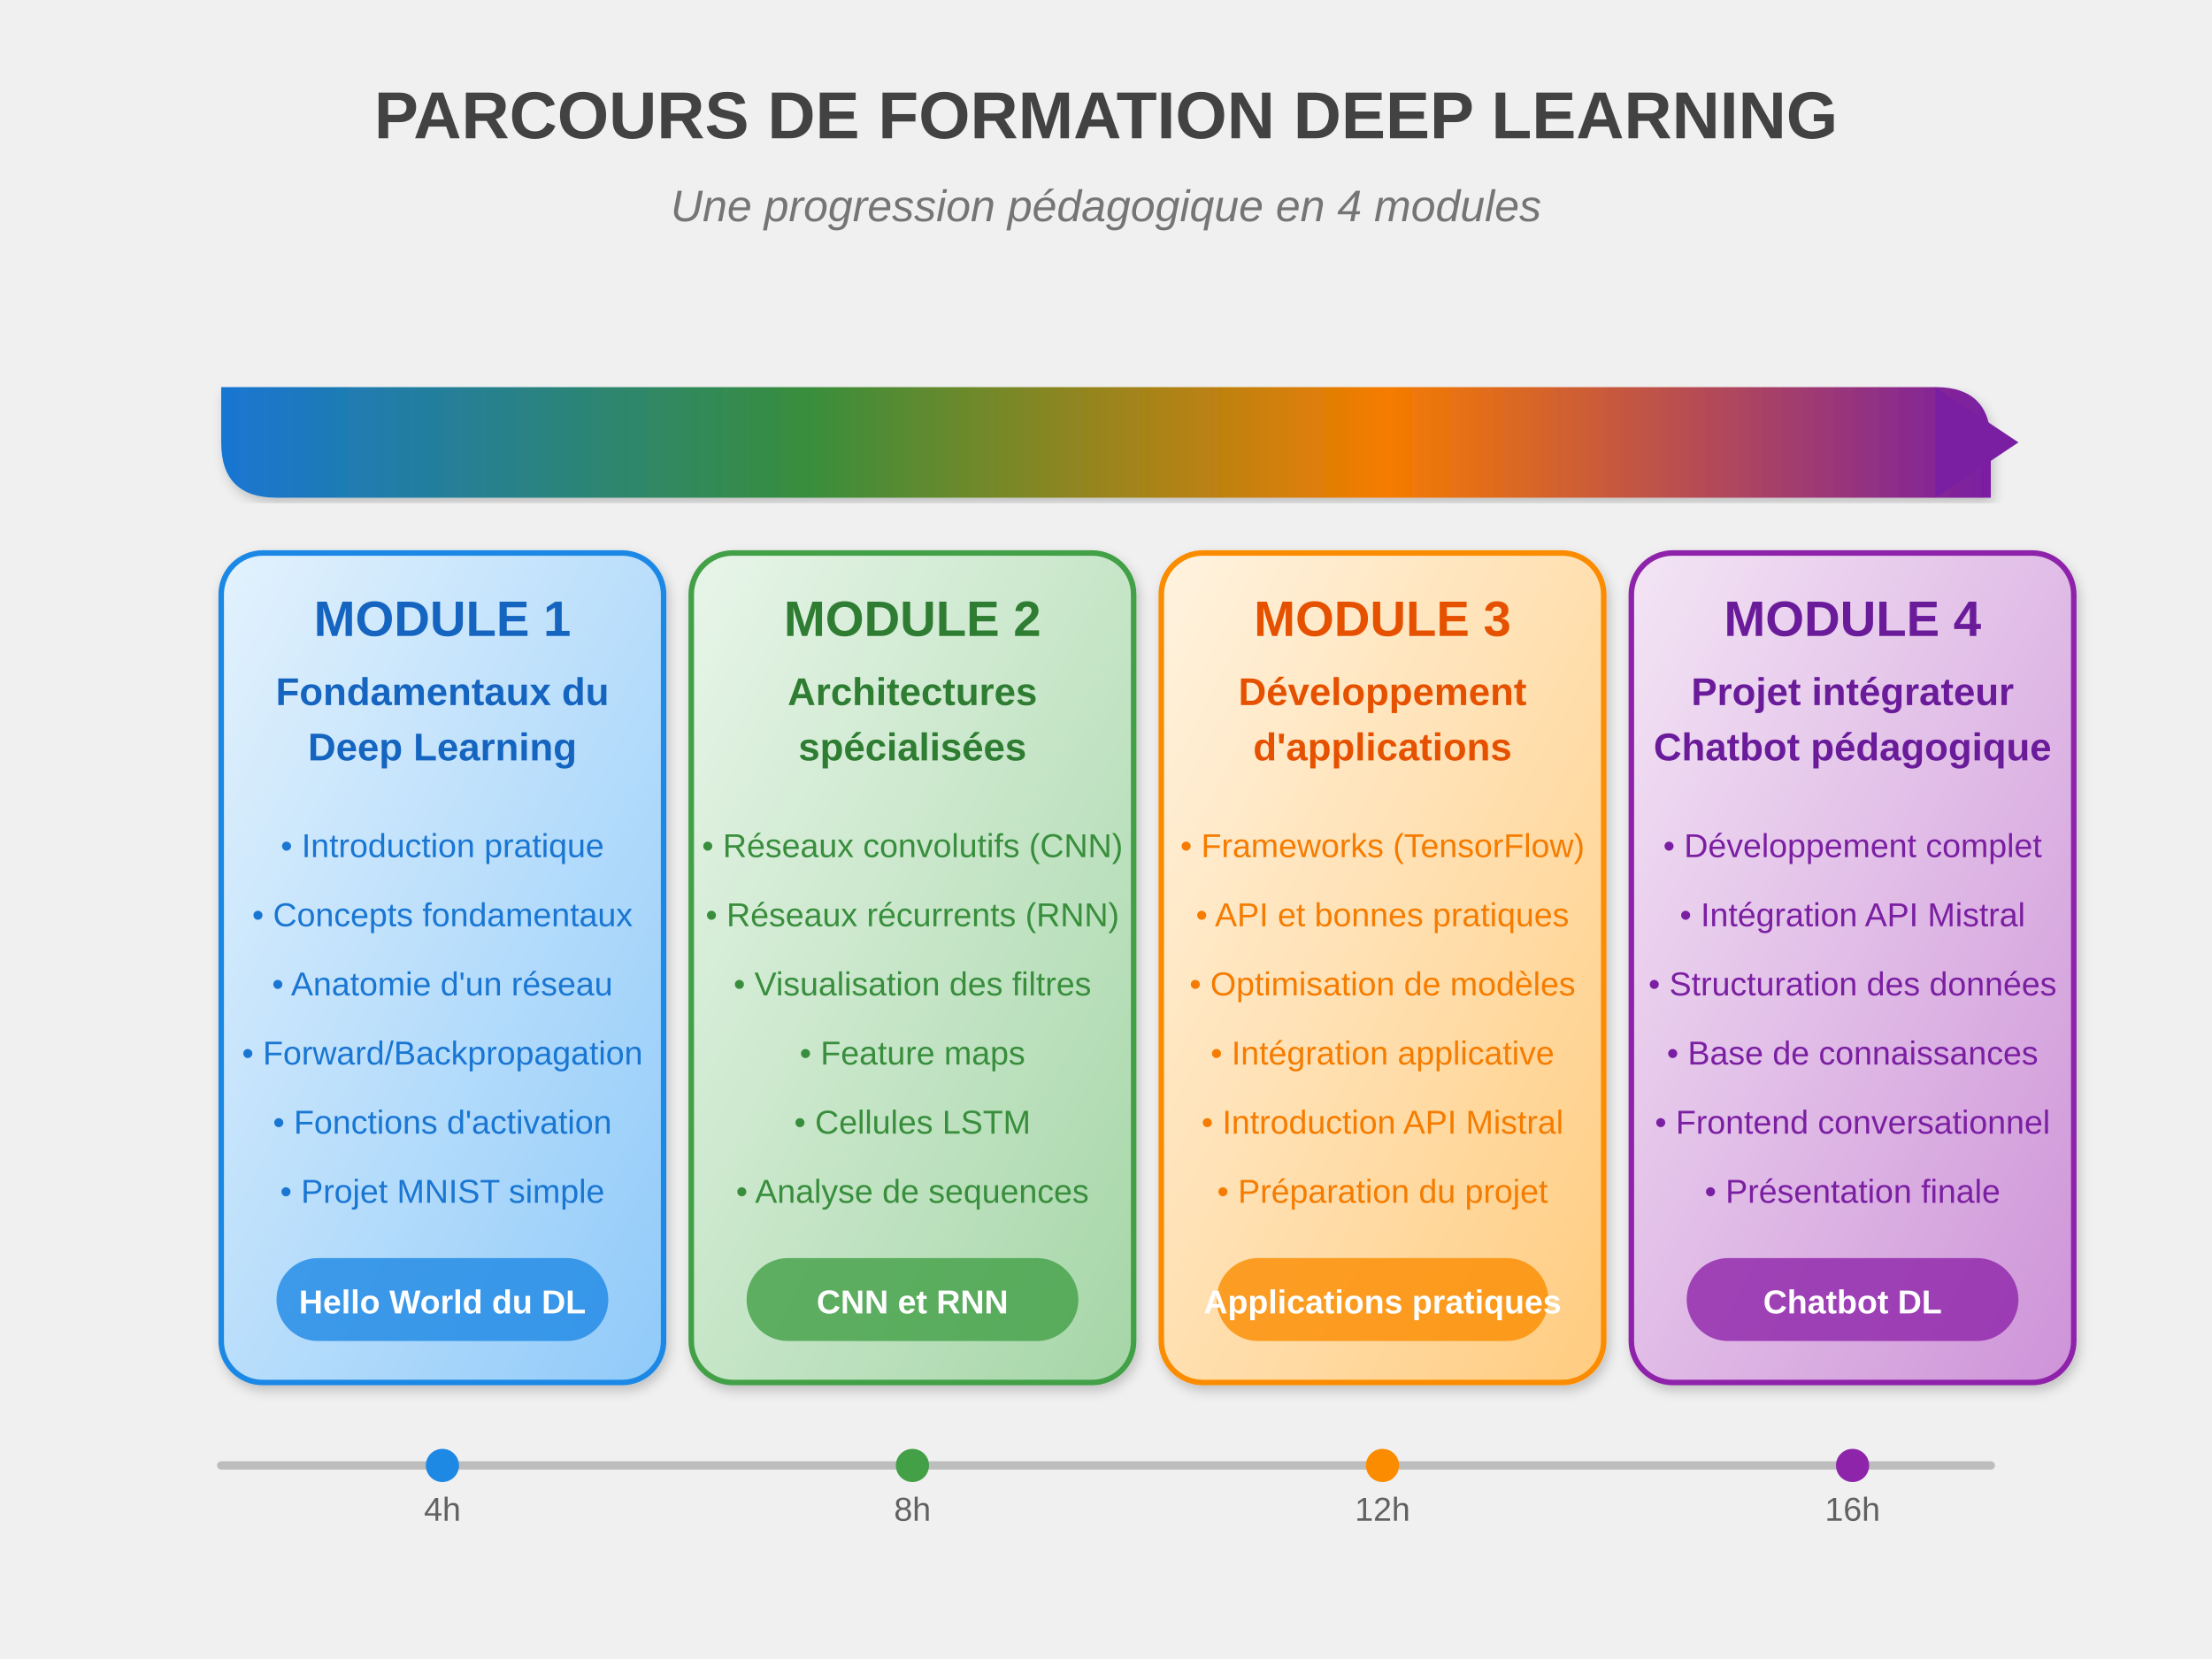
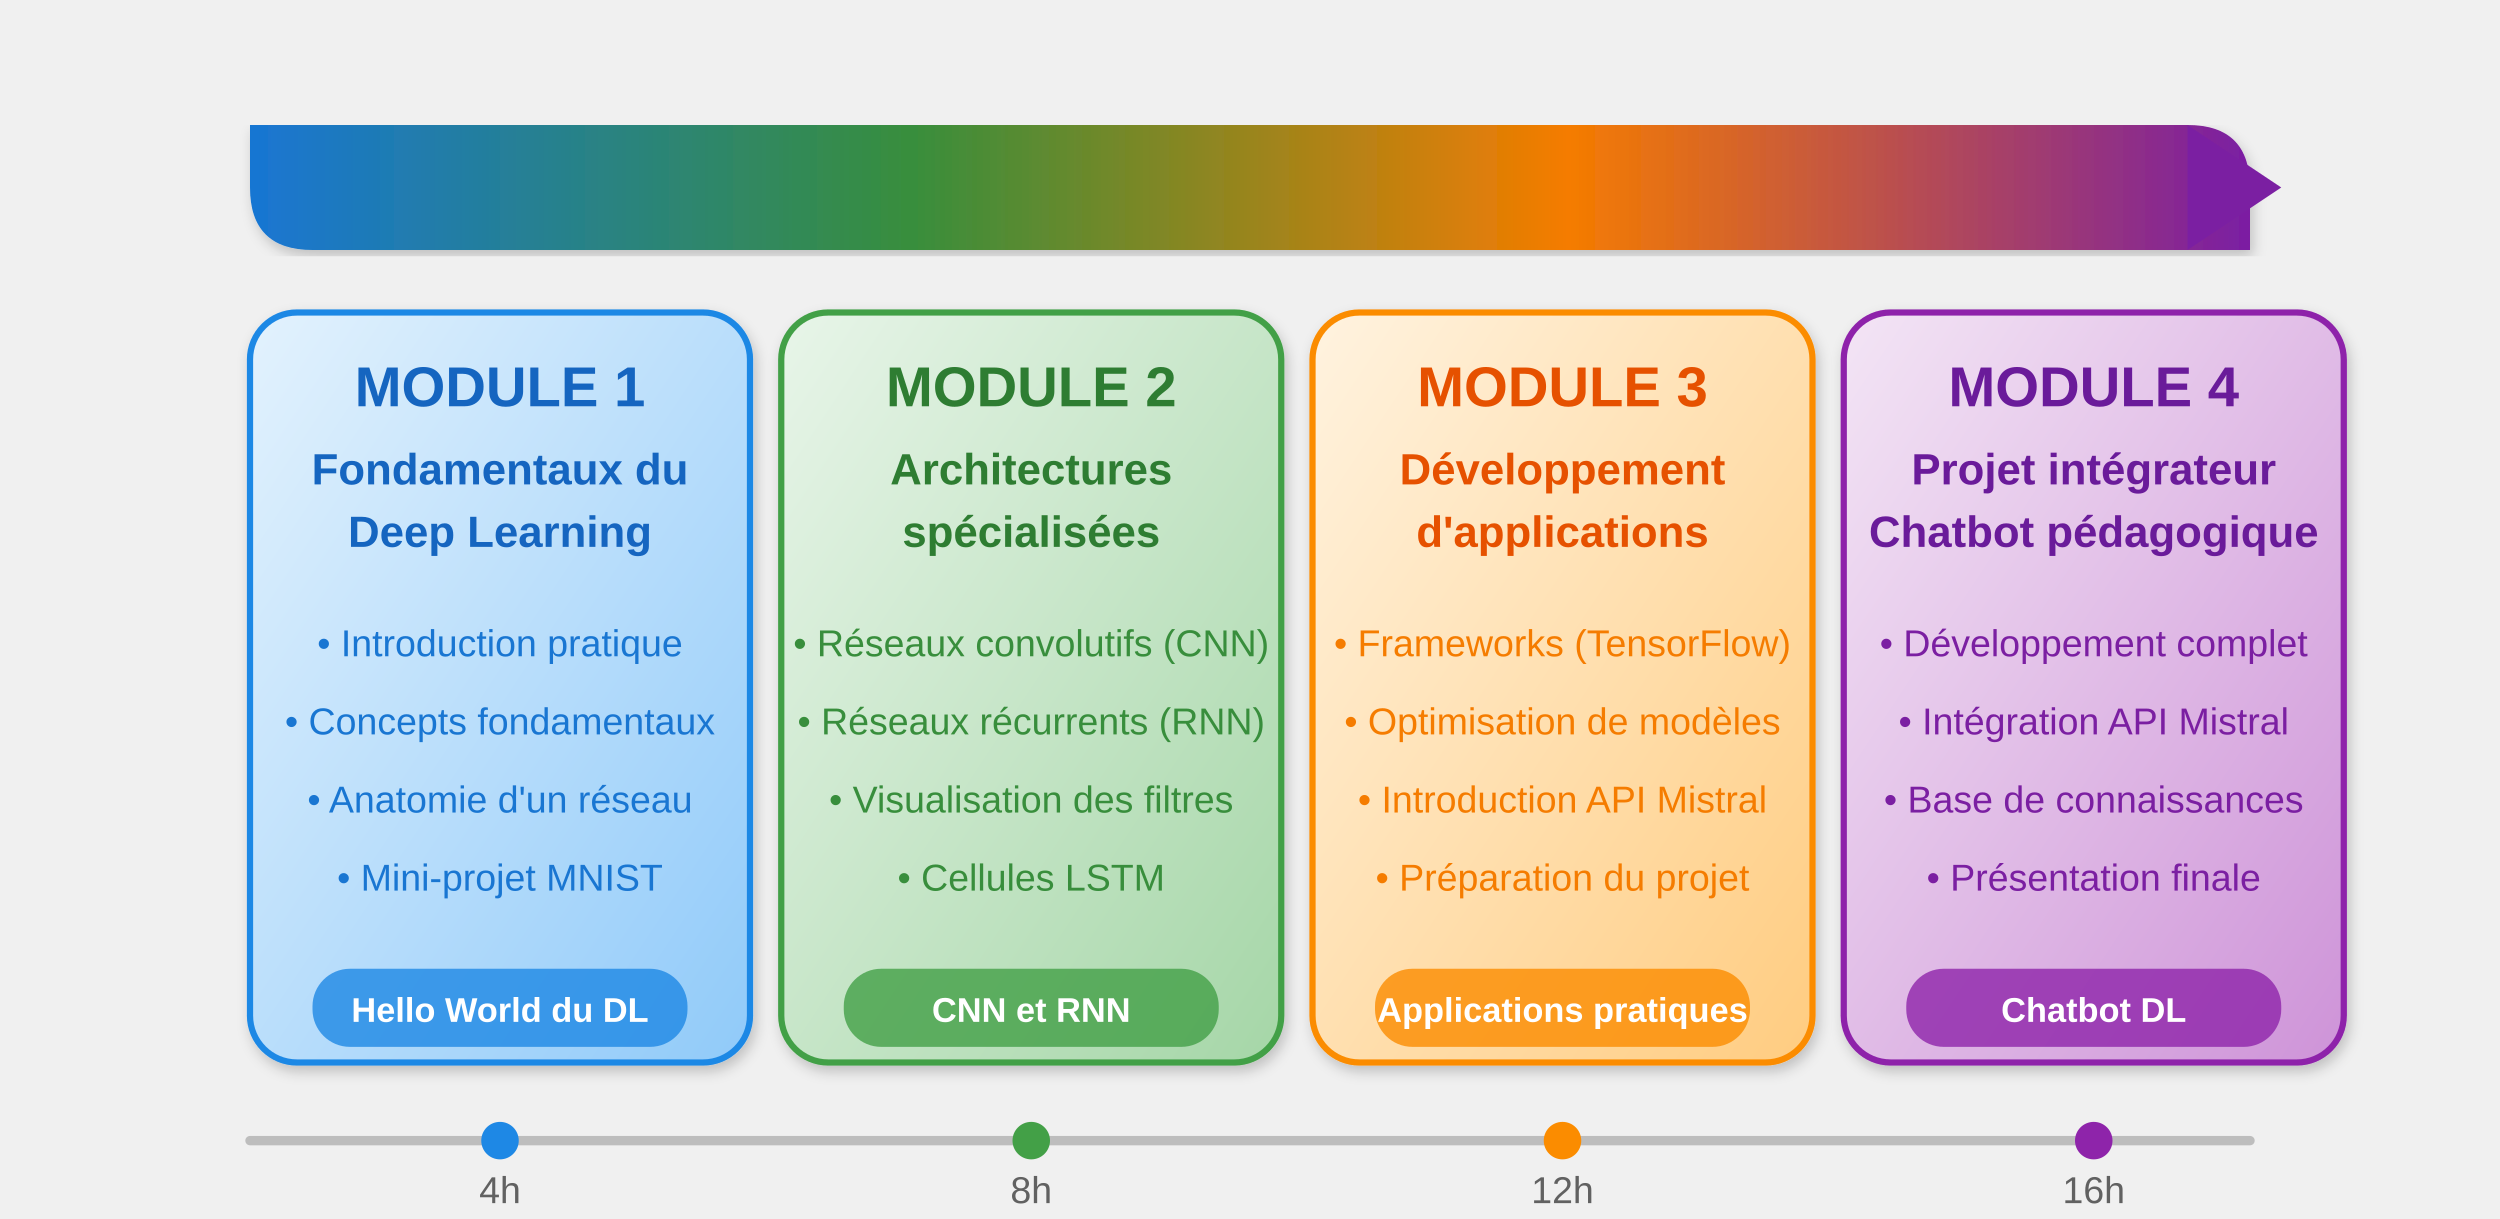
- <svg xmlns="http://www.w3.org/2000/svg" width="800" height="600">
+ <svg xmlns="http://www.w3.org/2000/svg" width="800" height="390">
  <defs>
    <linearGradient id="module1-gradient" x1="0%" y1="0%" x2="100%" y2="100%">
      <stop offset="0%" stop-color="#E3F2FD" />
      <stop offset="100%" stop-color="#90CAF9" />
    </linearGradient>
    <linearGradient id="module2-gradient" x1="0%" y1="0%" x2="100%" y2="100%">
      <stop offset="0%" stop-color="#E8F5E9" />
      <stop offset="100%" stop-color="#A5D6A7" />
    </linearGradient>
    <linearGradient id="module3-gradient" x1="0%" y1="0%" x2="100%" y2="100%">
      <stop offset="0%" stop-color="#FFF3E0" />
      <stop offset="100%" stop-color="#FFCC80" />
    </linearGradient>
    <linearGradient id="module4-gradient" x1="0%" y1="0%" x2="100%" y2="100%">
      <stop offset="0%" stop-color="#F3E5F5" />
      <stop offset="100%" stop-color="#CE93D8" />
    </linearGradient>
    <linearGradient id="arrow-gradient" x1="0%" y1="0%" x2="100%" y2="0%">
      <stop offset="0%" stop-color="#1976D2" />
      <stop offset="33%" stop-color="#388E3C" />
      <stop offset="66%" stop-color="#F57C00" />
      <stop offset="100%" stop-color="#7B1FA2" />
    </linearGradient>
    <filter id="shadow" x="-5%" y="-5%" width="110%" height="110%">
      <feDropShadow dx="1" dy="2" stdDeviation="2" flood-opacity="0.2" />
    </filter>
  </defs>
-   <text x="400" y="50" font-family="Arial, sans-serif" font-size="24" font-weight="bold" text-anchor="middle" fill="#424242">PARCOURS DE FORMATION DEEP LEARNING</text>
-   <text x="400" y="80" font-family="Arial, sans-serif" font-size="16" font-style="italic" text-anchor="middle" fill="#757575">Une progression pédagogique en 4 modules</text>
-   <path d="M 100,140 H 700 Q 720,140 720,160 V 180 H 100 Q 80,180 80,160 V 140 Z" fill="url(#arrow-gradient)" filter="url(#shadow)" />
-   <polygon points="700,140 730,160 700,180" fill="#7B1FA2" />
-   <rect x="80" y="200" width="160" height="300" rx="15" ry="15" fill="url(#module1-gradient)" stroke="#1E88E5" stroke-width="2" filter="url(#shadow)" />
-   <text x="160" y="230" font-family="Arial, sans-serif" font-size="18" font-weight="bold" text-anchor="middle" fill="#1565C0">MODULE 1</text>
-   <text x="160" y="255" font-family="Arial, sans-serif" font-size="14" font-weight="bold" text-anchor="middle" fill="#1565C0">Fondamentaux du</text>
-   <text x="160" y="275" font-family="Arial, sans-serif" font-size="14" font-weight="bold" text-anchor="middle" fill="#1565C0">Deep Learning</text>
-   <text x="160" y="310" font-family="Arial, sans-serif" font-size="12" text-anchor="middle" fill="#1976D2">• Introduction pratique</text>
-   <text x="160" y="335" font-family="Arial, sans-serif" font-size="12" text-anchor="middle" fill="#1976D2">• Concepts fondamentaux</text>
-   <text x="160" y="360" font-family="Arial, sans-serif" font-size="12" text-anchor="middle" fill="#1976D2">• Anatomie d'un réseau</text>
-   <text x="160" y="385" font-family="Arial, sans-serif" font-size="12" text-anchor="middle" fill="#1976D2">• Forward/Backpropagation</text>
-   <text x="160" y="410" font-family="Arial, sans-serif" font-size="12" text-anchor="middle" fill="#1976D2">• Fonctions d'activation</text>
-   <text x="160" y="435" font-family="Arial, sans-serif" font-size="12" text-anchor="middle" fill="#1976D2">• Projet MNIST simple</text>
-   <rect x="100" y="455" width="120" height="30" rx="15" ry="15" fill="#1E88E5" opacity="0.8" />
-   <text x="160" y="475" font-family="Arial, sans-serif" font-size="12" font-weight="bold" text-anchor="middle" fill="white">Hello World du DL</text>
-   <rect x="250" y="200" width="160" height="300" rx="15" ry="15" fill="url(#module2-gradient)" stroke="#43A047" stroke-width="2" filter="url(#shadow)" />
-   <text x="330" y="230" font-family="Arial, sans-serif" font-size="18" font-weight="bold" text-anchor="middle" fill="#2E7D32">MODULE 2</text>
-   <text x="330" y="255" font-family="Arial, sans-serif" font-size="14" font-weight="bold" text-anchor="middle" fill="#2E7D32">Architectures</text>
-   <text x="330" y="275" font-family="Arial, sans-serif" font-size="14" font-weight="bold" text-anchor="middle" fill="#2E7D32">spécialisées</text>
-   <text x="330" y="310" font-family="Arial, sans-serif" font-size="12" text-anchor="middle" fill="#388E3C">• Réseaux convolutifs (CNN)</text>
-   <text x="330" y="335" font-family="Arial, sans-serif" font-size="12" text-anchor="middle" fill="#388E3C">• Réseaux récurrents (RNN)</text>
-   <text x="330" y="360" font-family="Arial, sans-serif" font-size="12" text-anchor="middle" fill="#388E3C">• Visualisation des filtres</text>
-   <text x="330" y="385" font-family="Arial, sans-serif" font-size="12" text-anchor="middle" fill="#388E3C">• Feature maps</text>
-   <text x="330" y="410" font-family="Arial, sans-serif" font-size="12" text-anchor="middle" fill="#388E3C">• Cellules LSTM</text>
-   <text x="330" y="435" font-family="Arial, sans-serif" font-size="12" text-anchor="middle" fill="#388E3C">• Analyse de sequences</text>
-   <rect x="270" y="455" width="120" height="30" rx="15" ry="15" fill="#43A047" opacity="0.8" />
-   <text x="330" y="475" font-family="Arial, sans-serif" font-size="12" font-weight="bold" text-anchor="middle" fill="white">CNN et RNN</text>
-   <rect x="420" y="200" width="160" height="300" rx="15" ry="15" fill="url(#module3-gradient)" stroke="#FB8C00" stroke-width="2" filter="url(#shadow)" />
-   <text x="500" y="230" font-family="Arial, sans-serif" font-size="18" font-weight="bold" text-anchor="middle" fill="#E65100">MODULE 3</text>
-   <text x="500" y="255" font-family="Arial, sans-serif" font-size="14" font-weight="bold" text-anchor="middle" fill="#E65100">Développement</text>
-   <text x="500" y="275" font-family="Arial, sans-serif" font-size="14" font-weight="bold" text-anchor="middle" fill="#E65100">d'applications</text>
-   <text x="500" y="310" font-family="Arial, sans-serif" font-size="12" text-anchor="middle" fill="#F57C00">• Frameworks (TensorFlow)</text>
-   <text x="500" y="335" font-family="Arial, sans-serif" font-size="12" text-anchor="middle" fill="#F57C00">• API et bonnes pratiques</text>
-   <text x="500" y="360" font-family="Arial, sans-serif" font-size="12" text-anchor="middle" fill="#F57C00">• Optimisation de modèles</text>
-   <text x="500" y="385" font-family="Arial, sans-serif" font-size="12" text-anchor="middle" fill="#F57C00">• Intégration applicative</text>
-   <text x="500" y="410" font-family="Arial, sans-serif" font-size="12" text-anchor="middle" fill="#F57C00">• Introduction API Mistral</text>
-   <text x="500" y="435" font-family="Arial, sans-serif" font-size="12" text-anchor="middle" fill="#F57C00">• Préparation du projet</text>
-   <rect x="440" y="455" width="120" height="30" rx="15" ry="15" fill="#FB8C00" opacity="0.8" />
-   <text x="500" y="475" font-family="Arial, sans-serif" font-size="12" font-weight="bold" text-anchor="middle" fill="white">Applications pratiques</text>
-   <rect x="590" y="200" width="160" height="300" rx="15" ry="15" fill="url(#module4-gradient)" stroke="#8E24AA" stroke-width="2" filter="url(#shadow)" />
-   <text x="670" y="230" font-family="Arial, sans-serif" font-size="18" font-weight="bold" text-anchor="middle" fill="#6A1B9A">MODULE 4</text>
-   <text x="670" y="255" font-family="Arial, sans-serif" font-size="14" font-weight="bold" text-anchor="middle" fill="#6A1B9A">Projet intégrateur</text>
-   <text x="670" y="275" font-family="Arial, sans-serif" font-size="14" font-weight="bold" text-anchor="middle" fill="#6A1B9A">Chatbot pédagogique</text>
-   <text x="670" y="310" font-family="Arial, sans-serif" font-size="12" text-anchor="middle" fill="#7B1FA2">• Développement complet</text>
-   <text x="670" y="335" font-family="Arial, sans-serif" font-size="12" text-anchor="middle" fill="#7B1FA2">• Intégration API Mistral</text>
-   <text x="670" y="360" font-family="Arial, sans-serif" font-size="12" text-anchor="middle" fill="#7B1FA2">• Structuration des données</text>
-   <text x="670" y="385" font-family="Arial, sans-serif" font-size="12" text-anchor="middle" fill="#7B1FA2">• Base de connaissances</text>
-   <text x="670" y="410" font-family="Arial, sans-serif" font-size="12" text-anchor="middle" fill="#7B1FA2">• Frontend conversationnel</text>
-   <text x="670" y="435" font-family="Arial, sans-serif" font-size="12" text-anchor="middle" fill="#7B1FA2">• Présentation finale</text>
-   <rect x="610" y="455" width="120" height="30" rx="15" ry="15" fill="#8E24AA" opacity="0.8" />
-   <text x="670" y="475" font-family="Arial, sans-serif" font-size="12" font-weight="bold" text-anchor="middle" fill="white">Chatbot DL</text>
-   <line x1="80" y1="530" x2="720" y2="530" stroke="#BDBDBD" stroke-width="3" stroke-linecap="round" />
-   <circle cx="160" cy="530" r="6" fill="#1E88E5" />
-   <circle cx="330" cy="530" r="6" fill="#43A047" />
-   <circle cx="500" cy="530" r="6" fill="#FB8C00" />
-   <circle cx="670" cy="530" r="6" fill="#8E24AA" />
-   <text x="160" y="550" font-family="Arial, sans-serif" font-size="12" text-anchor="middle" fill="#616161">4h</text>
-   <text x="330" y="550" font-family="Arial, sans-serif" font-size="12" text-anchor="middle" fill="#616161">8h</text>
-   <text x="500" y="550" font-family="Arial, sans-serif" font-size="12" text-anchor="middle" fill="#616161">12h</text>
-   <text x="670" y="550" font-family="Arial, sans-serif" font-size="12" text-anchor="middle" fill="#616161">16h</text>
+   <path d="M 100,40 H 700 Q 720,40 720,60 V 80 H 100 Q 80,80 80,60 V 40 Z" fill="url(#arrow-gradient)" filter="url(#shadow)" />
+   <polygon points="700,40 730,60 700,80" fill="#7B1FA2" />
+   <rect x="80" y="100" width="160" height="240" rx="15" ry="15" fill="url(#module1-gradient)" stroke="#1E88E5" stroke-width="2" filter="url(#shadow)" />
+   <text x="160" y="130" font-family="Arial, sans-serif" font-size="18" font-weight="bold" text-anchor="middle" fill="#1565C0">MODULE 1</text>
+   <text x="160" y="155" font-family="Arial, sans-serif" font-size="14" font-weight="bold" text-anchor="middle" fill="#1565C0">Fondamentaux du</text>
+   <text x="160" y="175" font-family="Arial, sans-serif" font-size="14" font-weight="bold" text-anchor="middle" fill="#1565C0">Deep Learning</text>
+   <text x="160" y="210" font-family="Arial, sans-serif" font-size="12" text-anchor="middle" fill="#1976D2">• Introduction pratique</text>
+   <text x="160" y="235" font-family="Arial, sans-serif" font-size="12" text-anchor="middle" fill="#1976D2">• Concepts fondamentaux</text>
+   <text x="160" y="260" font-family="Arial, sans-serif" font-size="12" text-anchor="middle" fill="#1976D2">• Anatomie d'un réseau</text>
+   <text x="160" y="285" font-family="Arial, sans-serif" font-size="12" text-anchor="middle" fill="#1976D2">• Mini-projet MNIST</text>
+   <rect x="100" y="310" width="120" height="25" rx="12" ry="12" fill="#1E88E5" opacity="0.8" />
+   <text x="160" y="327" font-family="Arial, sans-serif" font-size="11" font-weight="bold" text-anchor="middle" fill="white">Hello World du DL</text>
+   <rect x="250" y="100" width="160" height="240" rx="15" ry="15" fill="url(#module2-gradient)" stroke="#43A047" stroke-width="2" filter="url(#shadow)" />
+   <text x="330" y="130" font-family="Arial, sans-serif" font-size="18" font-weight="bold" text-anchor="middle" fill="#2E7D32">MODULE 2</text>
+   <text x="330" y="155" font-family="Arial, sans-serif" font-size="14" font-weight="bold" text-anchor="middle" fill="#2E7D32">Architectures</text>
+   <text x="330" y="175" font-family="Arial, sans-serif" font-size="14" font-weight="bold" text-anchor="middle" fill="#2E7D32">spécialisées</text>
+   <text x="330" y="210" font-family="Arial, sans-serif" font-size="12" text-anchor="middle" fill="#388E3C">• Réseaux convolutifs (CNN)</text>
+   <text x="330" y="235" font-family="Arial, sans-serif" font-size="12" text-anchor="middle" fill="#388E3C">• Réseaux récurrents (RNN)</text>
+   <text x="330" y="260" font-family="Arial, sans-serif" font-size="12" text-anchor="middle" fill="#388E3C">• Visualisation des filtres</text>
+   <text x="330" y="285" font-family="Arial, sans-serif" font-size="12" text-anchor="middle" fill="#388E3C">• Cellules LSTM</text>
+   <rect x="270" y="310" width="120" height="25" rx="12" ry="12" fill="#43A047" opacity="0.8" />
+   <text x="330" y="327" font-family="Arial, sans-serif" font-size="11" font-weight="bold" text-anchor="middle" fill="white">CNN et RNN</text>
+   <rect x="420" y="100" width="160" height="240" rx="15" ry="15" fill="url(#module3-gradient)" stroke="#FB8C00" stroke-width="2" filter="url(#shadow)" />
+   <text x="500" y="130" font-family="Arial, sans-serif" font-size="18" font-weight="bold" text-anchor="middle" fill="#E65100">MODULE 3</text>
+   <text x="500" y="155" font-family="Arial, sans-serif" font-size="14" font-weight="bold" text-anchor="middle" fill="#E65100">Développement</text>
+   <text x="500" y="175" font-family="Arial, sans-serif" font-size="14" font-weight="bold" text-anchor="middle" fill="#E65100">d'applications</text>
+   <text x="500" y="210" font-family="Arial, sans-serif" font-size="12" text-anchor="middle" fill="#F57C00">• Frameworks (TensorFlow)</text>
+   <text x="500" y="235" font-family="Arial, sans-serif" font-size="12" text-anchor="middle" fill="#F57C00">• Optimisation de modèles</text>
+   <text x="500" y="260" font-family="Arial, sans-serif" font-size="12" text-anchor="middle" fill="#F57C00">• Introduction API Mistral</text>
+   <text x="500" y="285" font-family="Arial, sans-serif" font-size="12" text-anchor="middle" fill="#F57C00">• Préparation du projet</text>
+   <rect x="440" y="310" width="120" height="25" rx="12" ry="12" fill="#FB8C00" opacity="0.8" />
+   <text x="500" y="327" font-family="Arial, sans-serif" font-size="11" font-weight="bold" text-anchor="middle" fill="white">Applications pratiques</text>
+   <rect x="590" y="100" width="160" height="240" rx="15" ry="15" fill="url(#module4-gradient)" stroke="#8E24AA" stroke-width="2" filter="url(#shadow)" />
+   <text x="670" y="130" font-family="Arial, sans-serif" font-size="18" font-weight="bold" text-anchor="middle" fill="#6A1B9A">MODULE 4</text>
+   <text x="670" y="155" font-family="Arial, sans-serif" font-size="14" font-weight="bold" text-anchor="middle" fill="#6A1B9A">Projet intégrateur</text>
+   <text x="670" y="175" font-family="Arial, sans-serif" font-size="14" font-weight="bold" text-anchor="middle" fill="#6A1B9A">Chatbot pédagogique</text>
+   <text x="670" y="210" font-family="Arial, sans-serif" font-size="12" text-anchor="middle" fill="#7B1FA2">• Développement complet</text>
+   <text x="670" y="235" font-family="Arial, sans-serif" font-size="12" text-anchor="middle" fill="#7B1FA2">• Intégration API Mistral</text>
+   <text x="670" y="260" font-family="Arial, sans-serif" font-size="12" text-anchor="middle" fill="#7B1FA2">• Base de connaissances</text>
+   <text x="670" y="285" font-family="Arial, sans-serif" font-size="12" text-anchor="middle" fill="#7B1FA2">• Présentation finale</text>
+   <rect x="610" y="310" width="120" height="25" rx="12" ry="12" fill="#8E24AA" opacity="0.8" />
+   <text x="670" y="327" font-family="Arial, sans-serif" font-size="11" font-weight="bold" text-anchor="middle" fill="white">Chatbot DL</text>
+   <line x1="80" y1="365" x2="720" y2="365" stroke="#BDBDBD" stroke-width="3" stroke-linecap="round" />
+   <circle cx="160" cy="365" r="6" fill="#1E88E5" />
+   <circle cx="330" cy="365" r="6" fill="#43A047" />
+   <circle cx="500" cy="365" r="6" fill="#FB8C00" />
+   <circle cx="670" cy="365" r="6" fill="#8E24AA" />
+   <text x="160" y="385" font-family="Arial, sans-serif" font-size="12" text-anchor="middle" fill="#616161">4h</text>
+   <text x="330" y="385" font-family="Arial, sans-serif" font-size="12" text-anchor="middle" fill="#616161">8h</text>
+   <text x="500" y="385" font-family="Arial, sans-serif" font-size="12" text-anchor="middle" fill="#616161">12h</text>
+   <text x="670" y="385" font-family="Arial, sans-serif" font-size="12" text-anchor="middle" fill="#616161">16h</text>
</svg>
